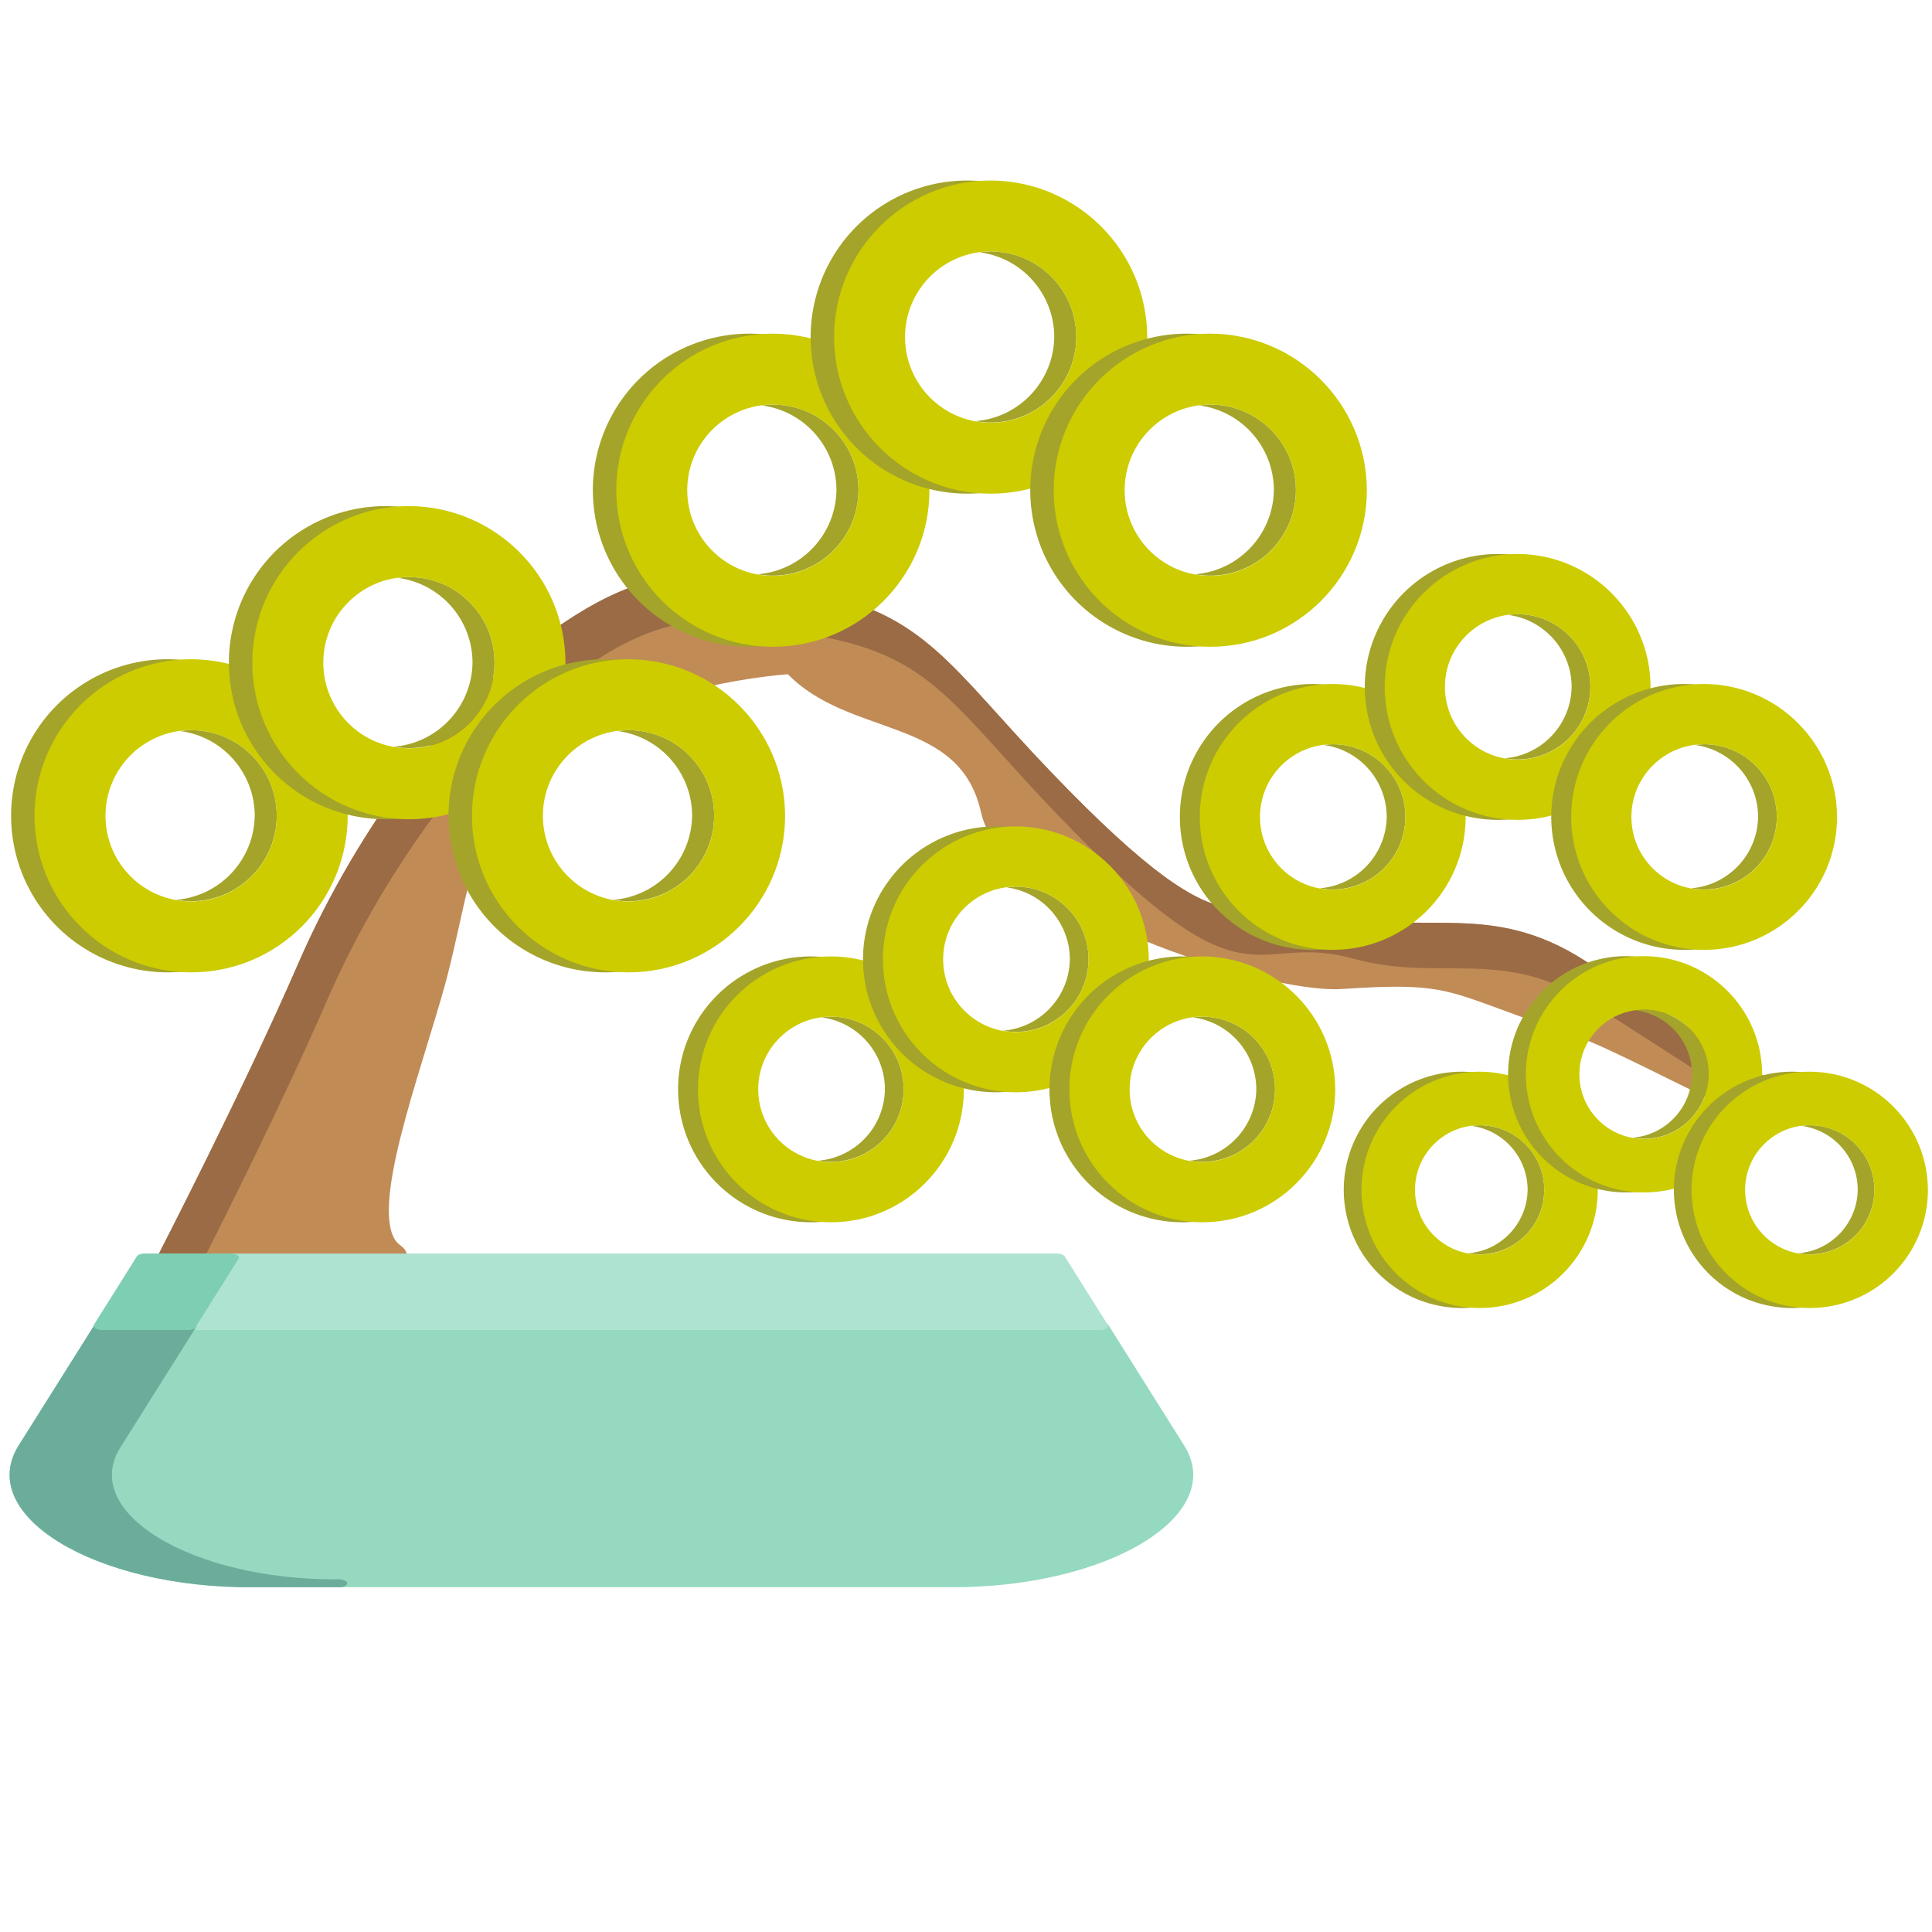
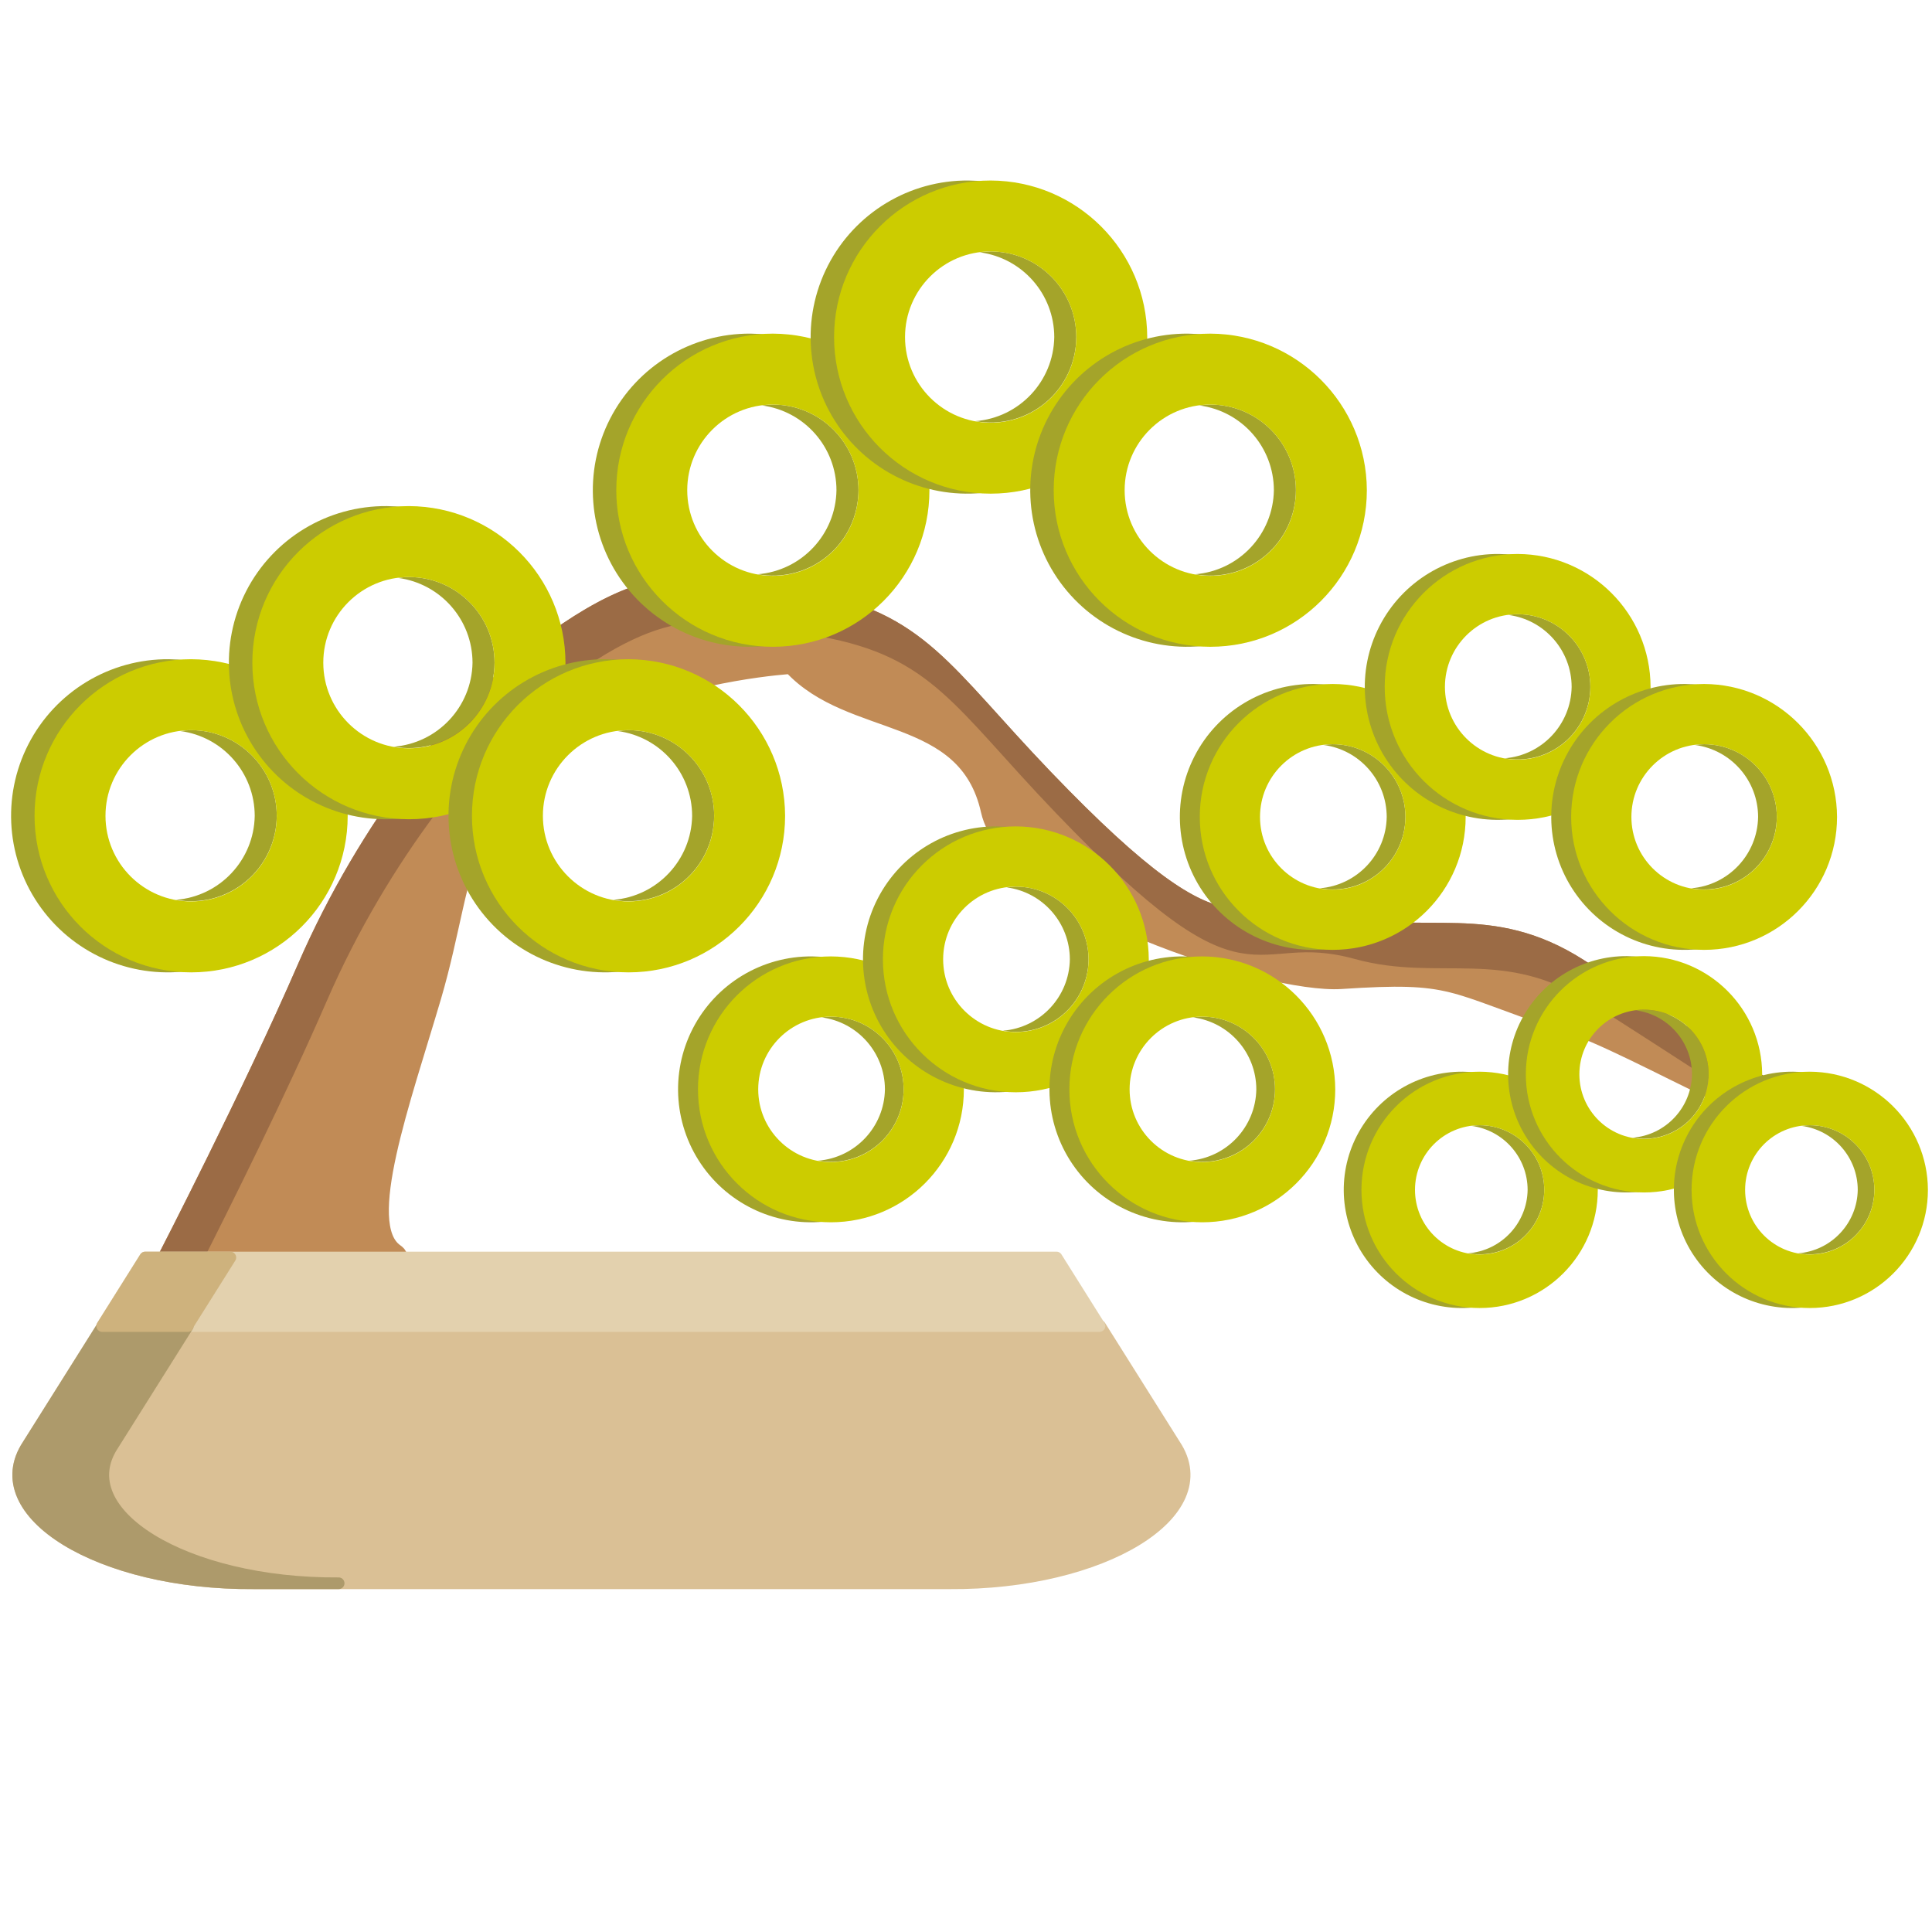
<svg xmlns="http://www.w3.org/2000/svg" width="500" height="500" viewBox="0 0 132.292 132.292" version="1.1" id="svg2515">
  <defs id="defs2512">
    <marker style="overflow:visible" id="Arrow1Sstart" refX="0.0" refY="0.0" orient="auto">
      <path transform="scale(0.2) translate(6,0)" style="fill-rule:evenodd;fill:context-stroke;stroke:context-stroke;stroke-width:1.0pt" d="M 0.0,0.0 L 5.0,-5.0 L -12.5,0.0 L 5.0,5.0 L 0.0,0.0 z " id="path24092" />
    </marker>
    <marker style="overflow:visible" id="Arrow1Mstart" refX="0.0" refY="0.0" orient="auto">
      <path transform="scale(0.4) translate(10,0)" style="fill-rule:evenodd;fill:context-stroke;stroke:context-stroke;stroke-width:1.0pt" d="M 0.0,0.0 L 5.0,-5.0 L -12.5,0.0 L 5.0,5.0 L 0.0,0.0 z " id="path24086" />
    </marker>
    <marker style="overflow:visible" id="Arrow1Lstart" refX="0.0" refY="0.0" orient="auto">
      <path transform="scale(0.8) translate(12.5,0)" style="fill-rule:evenodd;fill:context-stroke;stroke:context-stroke;stroke-width:1.0pt" d="M 0.0,0.0 L 5.0,-5.0 L -12.5,0.0 L 5.0,5.0 L 0.0,0.0 z " id="path24080" />
    </marker>
    <marker style="overflow:visible;" id="Arrow1Lend" refX="0.0" refY="0.0" orient="auto">
      <path transform="scale(0.8) rotate(180) translate(12.5,0)" style="fill-rule:evenodd;fill:context-stroke;stroke:context-stroke;stroke-width:1.0pt;" d="M 0.0,0.0 L 5.0,-5.0 L -12.5,0.0 L 5.0,5.0 L 0.0,0.0 z " id="path24083" />
    </marker>
  </defs>
  <g id="g12338" style="display:inline">
    <g id="g34574-0" style="display:inline" transform="translate(150.7611,39.43089)">
      <g id="g17906-6-8" transform="translate(31.33604,15.25146)" style="display:inline">
        <path style="fill:#c18b56;fill-opacity:1;stroke:#c18b56;stroke-width:1;stroke-linecap:round;stroke-linejoin:round;stroke-miterlimit:4;stroke-dasharray:none;stroke-opacity:1" d="m -170.836,31.514 c 0,0 5.849,-11.335 9.617,-20.013 4.222,-9.726 10.678,-17.575 15.086,-21.004 8.499,-6.61 11.335,-5.633 19.223,-4.208 7.888,1.425 9.451,4.977 16.407,12.226 13.553,14.125 12.704,7.787 20.241,9.867 5.725,1.579 10.117,-0.893 16.356,3.1 6.403,4.099 0,0 12.467,8.029 4.489,5.762 -8.625,-2.649 -13.75,-4.138 -7.795,-2.62 -7.275,-3.353 -15.072,-2.833 -4.982,0.332 -22.756,-5.327 -24.172,-11.696 -1.564,-7.039 -9.395,-5.408 -13.516,-9.877 0,0 -6.429,0.387 -11.956,2.859 -11.08,4.955 -9.877,10.916 -12.476,19.753 -2.101,7.145 -5.198,15.595 -2.599,17.414 2.599,1.819 -15.855,0.52 -15.855,0.52 z" id="path17902-7-4" />
        <path id="path17902-7-7-0" style="display:inline;fill:#9b6b45;fill-opacity:1;stroke:#9b6b45;stroke-width:3.78;stroke-linecap:round;stroke-linejoin:round;stroke-miterlimit:4;stroke-dasharray:none;stroke-opacity:1" d="m -388.848,1.9 c -13.242,-0.201 -24.957,4.212 -45.033,19.826 -16.66,12.957 -41.058,42.626 -57.016,79.385 -14.239,32.801 -36.348,75.641 -36.348,75.641 0,0 4.103,0.255 7.832,0.48 6.946,-13.711 21.905,-43.679 32.516,-68.121 15.958,-36.759 40.355,-66.428 57.016,-79.385 32.122,-24.983 42.841,-21.29 72.654,-15.904 29.814,5.386 35.723,18.813 62.01,46.209 51.223,53.385 48.014,29.432 76.502,37.291 21.636,5.969 38.239,-3.376 61.818,11.717 23.795,15.231 2.034,1.306 46.037,29.65 1.223,-0.676 0.52,-2.888 -2.92,-7.303 -47.118,-30.347 -22.915,-14.857 -47.117,-30.348 -23.58,-15.092 -40.182,-5.748 -61.818,-11.717 -28.488,-7.859 -25.279,16.094 -76.502,-37.291 -26.287,-27.396 -32.196,-40.823 -62.01,-46.209 -11.18,-2.02 -19.676,-3.801 -27.621,-3.922 z" transform="matrix(0.2645833,0,0,0.2645833,-31.33604,-15.25146)" />
      </g>
    </g>
-     <g id="g7501-0-6-2-1-0-2-8-5-9-3-3" transform="matrix(1.179469,0,0,0.5429139,50.66953,51.12935)" style="display:inline">
-       <path d="m 25.252,88.079 -4.346,-15.014 -0.028,0.007 H -36.967 l -0.028,-0.007 -4.346,15.014 c -2.596,8.537 4.163,17.572 13.102,17.434 h 40.39 c 8.939,0.138 15.699,-8.901 13.102,-17.434" style="fill:#95dac0;fill-opacity:1;fill-rule:nonzero;stroke:#95dac0;stroke-width:1;stroke-linecap:round;stroke-linejoin:round;stroke-miterlimit:4;stroke-dasharray:none;stroke-opacity:1" id="path566-1-1-4-9-8-0-1-2-5-7-3" />
-       <path d="m 18.376,64.426 h -52.906 l -2.498,8.64 0.028,0.007 h 57.845 l 0.028,-0.007 -2.498,-8.64" style="fill:#aee3d1;fill-opacity:1;fill-rule:nonzero;stroke:#aee3d1;stroke-width:1;stroke-linecap:round;stroke-linejoin:round;stroke-miterlimit:4;stroke-dasharray:none;stroke-opacity:1" id="path568-6-3-1-0-7-7-0-8-4-9-9" />
-       <path d="M -36.403,88.079 -32.06,73.072 H -36.967 l -0.028,-0.007 -4.346,15.014 c -2.596,8.537 4.163,17.572 13.102,17.434 h 4.939 C -32.237,105.651 -38.999,96.617 -36.403,88.079 v 0" style="fill:#6bad9a;fill-opacity:1;fill-rule:nonzero;stroke:#6bad9a;stroke-width:1;stroke-linecap:round;stroke-linejoin:round;stroke-miterlimit:4;stroke-dasharray:none;stroke-opacity:1" id="path580-2-7-5-6-4-43-5-7-1-3-5" />
-       <path d="m -29.587,64.426 h -4.942 l -2.498,8.64 0.028,0.007 h 4.939 l -0.028,-0.007 2.501,-8.64" style="fill:#7dceb2;fill-opacity:1;fill-rule:nonzero;stroke:#7dceb2;stroke-width:1;stroke-linecap:round;stroke-linejoin:round;stroke-miterlimit:4;stroke-dasharray:none;stroke-opacity:1" id="path582-2-9-1-5-2-4-2-4-5-7-4" />
+     <g id="g3660" transform="translate(-26.35807,-78.88304)" style="display:inline">
+       <path d="m 106.812,177.832 -5.126,-8.151 -0.033,0.004 H 33.426 l -0.033,-0.004 -5.126,8.151 c -3.062,4.635 4.91,9.54 15.454,9.465 h 47.638 c 10.544,0.075 18.516,-4.832 15.454,-9.465" style="display:inline;fill:#dac095;fill-opacity:1;fill-rule:nonzero;stroke:#dac095;stroke-width:0.8;stroke-linecap:round;stroke-linejoin:round;stroke-miterlimit:4;stroke-dasharray:none;stroke-opacity:1" id="path566-1-1-4-9-8-0-1-2-8" />
+       <path d="M 98.702,164.99 H 36.301 l -2.946,4.691 0.033,0.004 h 68.226 l 0.033,-0.004 -2.946,-4.691" style="display:inline;fill:#e3d1ae;fill-opacity:1;fill-rule:nonzero;stroke:#e3d1ae;stroke-width:0.8;stroke-linecap:round;stroke-linejoin:round;stroke-miterlimit:4;stroke-dasharray:none;stroke-opacity:1" id="path568-6-3-1-0-7-7-0-8-40" />
+       <path d="m 34.092,177.832 5.122,-8.148 h -5.788 l -0.033,-0.004 -5.126,8.151 c -3.062,4.635 4.91,9.54 15.454,9.465 h 5.825 c -10.54,0.075 -18.516,-4.83 -15.454,-9.465 v 0" style="display:inline;fill:#ad9a6b;fill-opacity:1;fill-rule:nonzero;stroke:#ad9a6b;stroke-width:0.8;stroke-linecap:round;stroke-linejoin:round;stroke-miterlimit:4;stroke-dasharray:none;stroke-opacity:1" id="path580-2-7-5-6-4-43-5-7-00" />
+       <path d="m 42.13,164.99 h -5.829 l -2.946,4.691 0.033,0.004 h 5.825 l -0.033,-0.004 2.95,-4.691" style="display:inline;fill:#ceb27d;fill-opacity:1;fill-rule:nonzero;stroke:#ceb27d;stroke-width:0.8;stroke-linecap:round;stroke-linejoin:round;stroke-miterlimit:4;stroke-dasharray:none;stroke-opacity:1" id="path582-2-9-1-5-2-4-2-4-2" />
    </g>
    <g id="g12336" transform="matrix(1.226454,0,0,1.226454,-62.41242,-22.23218)" />
    <g id="g5519-5-9-7" transform="matrix(0.3165697,0,0,0.3165697,82.23637,16.51365)" style="display:inline">
      <g id="g5395-44-6-6" transform="translate(-85.46042,22.38269)">
        <g id="g2523-0-9-1-5" transform="matrix(4.257718,0,0,4.257718,200.107,-35.74831)" style="display:inline">
          <g id="g3373-7-6-1-4" transform="matrix(-0.2095337,-0.00371336,0.00371336,-0.2095337,-91.22192,31.90476)">
            <g id="g2459-5-6-2-3-83" transform="matrix(0.4417475,0,0,0.4417475,-21.88336,22.16207)" style="display:inline">
              <path id="path14-1-6-5" style="fill:#a4a42a;fill-opacity:1;stroke-width:5.37" class="cls-2" d="m -393.278,217.701 a 85.921,85.921 0 1 0 -16.376,-170.403 85.921,85.921 0 0 1 7.412,169.988 86.243,86.243 0 0 0 8.965,0.414 z m -12.771,-38.713 a 46.988,46.988 0 0 0 5.928,-0.589 46.988,46.988 0 0 1 -41.661,-45.773 46.988,46.988 0 0 1 42.479,-46.881 46.988,46.988 0 0 0 -54.559,47.096 46.988,46.988 0 0 0 47.813,46.148 z" />
              <path id="path14-8-4-16-9-0" style="display:inline;fill:#cccc00;fill-opacity:1;stroke-width:5.37" class="cls-2" d="m -405.359,217.915 a 85.921,85.921 0 1 0 -87.43,-84.385 86.243,86.243 0 0 0 87.43,84.385 z m -0.69,-38.927 a 46.988,46.988 0 0 1 -47.813,-46.148 46.988,46.988 0 1 1 47.813,46.148 z" />
            </g>
          </g>
        </g>
      </g>
      <g id="g2523-0-6-3-1-6" transform="matrix(4.257718,0,0,4.257718,161.7566,-46.48624)" style="display:inline">
        <g id="g3373-7-9-9-5-6" transform="matrix(-0.2095337,-0.00371336,0.00371336,-0.2095337,-91.22192,31.90476)">
          <g id="g2459-5-6-1-4-5-0" transform="matrix(0.4417475,0,0,0.4417475,-21.88336,22.16207)" style="display:inline">
            <path id="path14-7-8-9-9" style="fill:#a4a42a;fill-opacity:1;stroke-width:5.37" class="cls-2" d="m -393.278,217.701 a 85.921,85.921 0 1 0 -16.376,-170.403 85.921,85.921 0 0 1 7.412,169.988 86.243,86.243 0 0 0 8.965,0.414 z m -12.771,-38.713 a 46.988,46.988 0 0 0 5.928,-0.589 46.988,46.988 0 0 1 -41.661,-45.773 46.988,46.988 0 0 1 42.479,-46.881 46.988,46.988 0 0 0 -54.559,47.096 46.988,46.988 0 0 0 47.813,46.148 z" />
            <path id="path14-8-4-0-4-7-83" style="display:inline;fill:#cccc00;fill-opacity:1;stroke-width:5.37" class="cls-2" d="m -405.359,217.915 a 85.921,85.921 0 1 0 -87.43,-84.385 86.243,86.243 0 0 0 87.43,84.385 z m -0.69,-38.927 a 46.988,46.988 0 0 1 -47.813,-46.148 46.988,46.988 0 1 1 47.813,46.148 z" />
          </g>
        </g>
      </g>
      <g id="g5395-9-2-2-8" style="display:inline" transform="translate(9.151695,22.38269)">
        <g id="g2523-0-1-8-7-78" transform="matrix(4.257718,0,0,4.257718,200.107,-35.74831)" style="display:inline">
          <g id="g3373-7-90-9-7-2" transform="matrix(-0.2095337,-0.00371336,0.00371336,-0.2095337,-91.22192,31.90476)">
            <g id="g2459-5-6-4-0-3-8" transform="matrix(0.4417475,0,0,0.4417475,-21.88336,22.16207)" style="display:inline">
              <path id="path14-73-8-8-4" style="fill:#a4a42a;fill-opacity:1;stroke-width:5.37" class="cls-2" d="m -393.278,217.701 a 85.921,85.921 0 1 0 -16.376,-170.403 85.921,85.921 0 0 1 7.412,169.988 86.243,86.243 0 0 0 8.965,0.414 z m -12.771,-38.713 a 46.988,46.988 0 0 0 5.928,-0.589 46.988,46.988 0 0 1 -41.661,-45.773 46.988,46.988 0 0 1 42.479,-46.881 46.988,46.988 0 0 0 -54.559,47.096 46.988,46.988 0 0 0 47.813,46.148 z" />
              <path id="path14-8-4-1-9-2-74" style="display:inline;fill:#cccc00;fill-opacity:1;stroke-width:5.37" class="cls-2" d="m -405.359,217.915 a 85.921,85.921 0 1 0 -87.43,-84.385 86.243,86.243 0 0 0 87.43,84.385 z m -0.69,-38.927 a 46.988,46.988 0 0 1 -47.813,-46.148 46.988,46.988 0 1 1 47.813,46.148 z" />
            </g>
          </g>
        </g>
      </g>
    </g>
    <g id="g5519-5-9-76" transform="matrix(0.3165697,0,0,0.3165697,42.40189,38.80779)" style="display:inline">
      <g id="g5395-44-6-44" transform="translate(-85.46042,22.38269)">
        <g id="g2523-0-9-1-75" transform="matrix(4.257718,0,0,4.257718,200.107,-35.74831)" style="display:inline">
          <g id="g3373-7-6-1-9" transform="matrix(-0.2095337,-0.00371336,0.00371336,-0.2095337,-91.22192,31.90476)">
            <g id="g2459-5-6-2-3-6" transform="matrix(0.4417475,0,0,0.4417475,-21.88336,22.16207)" style="display:inline">
              <path id="path14-1-6-8" style="fill:#a4a42a;fill-opacity:1;stroke-width:5.37" class="cls-2" d="m -393.278,217.701 a 85.921,85.921 0 1 0 -16.376,-170.403 85.921,85.921 0 0 1 7.412,169.988 86.243,86.243 0 0 0 8.965,0.414 z m -12.771,-38.713 a 46.988,46.988 0 0 0 5.928,-0.589 46.988,46.988 0 0 1 -41.661,-45.773 46.988,46.988 0 0 1 42.479,-46.881 46.988,46.988 0 0 0 -54.559,47.096 46.988,46.988 0 0 0 47.813,46.148 z" />
              <path id="path14-8-4-16-9-01" style="display:inline;fill:#cccc00;fill-opacity:1;stroke-width:5.37" class="cls-2" d="m -405.359,217.915 a 85.921,85.921 0 1 0 -87.43,-84.385 86.243,86.243 0 0 0 87.43,84.385 z m -0.69,-38.927 a 46.988,46.988 0 0 1 -47.813,-46.148 46.988,46.988 0 1 1 47.813,46.148 z" />
            </g>
          </g>
        </g>
      </g>
      <g id="g2523-0-6-3-1-47" transform="matrix(4.257718,0,0,4.257718,161.7566,-46.48624)" style="display:inline">
        <g id="g3373-7-9-9-5-42" transform="matrix(-0.2095337,-0.00371336,0.00371336,-0.2095337,-91.22192,31.90476)">
          <g id="g2459-5-6-1-4-5-9" transform="matrix(0.4417475,0,0,0.4417475,-21.88336,22.16207)" style="display:inline">
            <path id="path14-7-8-9-4" style="fill:#a4a42a;fill-opacity:1;stroke-width:5.37" class="cls-2" d="m -393.278,217.701 a 85.921,85.921 0 1 0 -16.376,-170.403 85.921,85.921 0 0 1 7.412,169.988 86.243,86.243 0 0 0 8.965,0.414 z m -12.771,-38.713 a 46.988,46.988 0 0 0 5.928,-0.589 46.988,46.988 0 0 1 -41.661,-45.773 46.988,46.988 0 0 1 42.479,-46.881 46.988,46.988 0 0 0 -54.559,47.096 46.988,46.988 0 0 0 47.813,46.148 z" />
            <path id="path14-8-4-0-4-7-3" style="display:inline;fill:#cccc00;fill-opacity:1;stroke-width:5.37" class="cls-2" d="m -405.359,217.915 a 85.921,85.921 0 1 0 -87.43,-84.385 86.243,86.243 0 0 0 87.43,84.385 z m -0.69,-38.927 a 46.988,46.988 0 0 1 -47.813,-46.148 46.988,46.988 0 1 1 47.813,46.148 z" />
          </g>
        </g>
      </g>
      <g id="g5395-9-2-2-28" style="display:inline" transform="translate(9.151695,22.38269)">
        <g id="g2523-0-1-8-7-0" transform="matrix(4.257718,0,0,4.257718,200.107,-35.74831)" style="display:inline">
          <g id="g3373-7-90-9-7-634" transform="matrix(-0.2095337,-0.00371336,0.00371336,-0.2095337,-91.22192,31.90476)">
            <g id="g2459-5-6-4-0-3-9" transform="matrix(0.4417475,0,0,0.4417475,-21.88336,22.16207)" style="display:inline">
              <path id="path14-73-8-8-74" style="fill:#a4a42a;fill-opacity:1;stroke-width:5.37" class="cls-2" d="m -393.278,217.701 a 85.921,85.921 0 1 0 -16.376,-170.403 85.921,85.921 0 0 1 7.412,169.988 86.243,86.243 0 0 0 8.965,0.414 z m -12.771,-38.713 a 46.988,46.988 0 0 0 5.928,-0.589 46.988,46.988 0 0 1 -41.661,-45.773 46.988,46.988 0 0 1 42.479,-46.881 46.988,46.988 0 0 0 -54.559,47.096 46.988,46.988 0 0 0 47.813,46.148 z" />
              <path id="path14-8-4-1-9-2-3" style="display:inline;fill:#cccc00;fill-opacity:1;stroke-width:5.37" class="cls-2" d="m -405.359,217.915 a 85.921,85.921 0 1 0 -87.43,-84.385 86.243,86.243 0 0 0 87.43,84.385 z m -0.69,-38.927 a 46.988,46.988 0 0 1 -47.813,-46.148 46.988,46.988 0 1 1 47.813,46.148 z" />
            </g>
          </g>
        </g>
      </g>
    </g>
    <g id="g5519-5-9-7-4" transform="matrix(0.2687856,0,0,0.2687856,116.1469,41.45918)" style="display:inline">
      <g id="g5395-44-6-6-8" transform="translate(-85.46042,22.38269)">
        <g id="g2523-0-9-1-5-5" transform="matrix(4.257718,0,0,4.257718,200.107,-35.74831)" style="display:inline">
          <g id="g3373-7-6-1-4-9" transform="matrix(-0.2095337,-0.00371336,0.00371336,-0.2095337,-91.22192,31.90476)">
            <g id="g2459-5-6-2-3-83-0" transform="matrix(0.4417475,0,0,0.4417475,-21.88336,22.16207)" style="display:inline">
              <path id="path14-1-6-5-4" style="fill:#a4a42a;fill-opacity:1;stroke-width:5.37" class="cls-2" d="m -393.278,217.701 a 85.921,85.921 0 1 0 -16.376,-170.403 85.921,85.921 0 0 1 7.412,169.988 86.243,86.243 0 0 0 8.965,0.414 z m -12.771,-38.713 a 46.988,46.988 0 0 0 5.928,-0.589 46.988,46.988 0 0 1 -41.661,-45.773 46.988,46.988 0 0 1 42.479,-46.881 46.988,46.988 0 0 0 -54.559,47.096 46.988,46.988 0 0 0 47.813,46.148 z" />
              <path id="path14-8-4-16-9-0-1" style="display:inline;fill:#cccc00;fill-opacity:1;stroke-width:5.37" class="cls-2" d="m -405.359,217.915 a 85.921,85.921 0 1 0 -87.43,-84.385 86.243,86.243 0 0 0 87.43,84.385 z m -0.69,-38.927 a 46.988,46.988 0 0 1 -47.813,-46.148 46.988,46.988 0 1 1 47.813,46.148 z" />
            </g>
          </g>
        </g>
      </g>
      <g id="g2523-0-6-3-1-6-5" transform="matrix(4.257718,0,0,4.257718,161.7566,-46.48624)" style="display:inline">
        <g id="g3373-7-9-9-5-6-9" transform="matrix(-0.2095337,-0.00371336,0.00371336,-0.2095337,-91.22192,31.90476)">
          <g id="g2459-5-6-1-4-5-0-2" transform="matrix(0.4417475,0,0,0.4417475,-21.88336,22.16207)" style="display:inline">
            <path id="path14-7-8-9-9-7" style="fill:#a4a42a;fill-opacity:1;stroke-width:5.37" class="cls-2" d="m -393.278,217.701 a 85.921,85.921 0 1 0 -16.376,-170.403 85.921,85.921 0 0 1 7.412,169.988 86.243,86.243 0 0 0 8.965,0.414 z m -12.771,-38.713 a 46.988,46.988 0 0 0 5.928,-0.589 46.988,46.988 0 0 1 -41.661,-45.773 46.988,46.988 0 0 1 42.479,-46.881 46.988,46.988 0 0 0 -54.559,47.096 46.988,46.988 0 0 0 47.813,46.148 z" />
            <path id="path14-8-4-0-4-7-83-4" style="display:inline;fill:#cccc00;fill-opacity:1;stroke-width:5.37" class="cls-2" d="m -405.359,217.915 a 85.921,85.921 0 1 0 -87.43,-84.385 86.243,86.243 0 0 0 87.43,84.385 z m -0.69,-38.927 a 46.988,46.988 0 0 1 -47.813,-46.148 46.988,46.988 0 1 1 47.813,46.148 z" />
          </g>
        </g>
      </g>
      <g id="g5395-9-2-2-8-5" style="display:inline" transform="translate(9.151695,22.38269)">
        <g id="g2523-0-1-8-7-78-1" transform="matrix(4.257718,0,0,4.257718,200.107,-35.74831)" style="display:inline">
          <g id="g3373-7-90-9-7-2-2" transform="matrix(-0.2095337,-0.00371336,0.00371336,-0.2095337,-91.22192,31.90476)">
            <g id="g2459-5-6-4-0-3-8-5" transform="matrix(0.4417475,0,0,0.4417475,-21.88336,22.16207)" style="display:inline">
              <path id="path14-73-8-8-4-5" style="fill:#a4a42a;fill-opacity:1;stroke-width:5.37" class="cls-2" d="m -393.278,217.701 a 85.921,85.921 0 1 0 -16.376,-170.403 85.921,85.921 0 0 1 7.412,169.988 86.243,86.243 0 0 0 8.965,0.414 z m -12.771,-38.713 a 46.988,46.988 0 0 0 5.928,-0.589 46.988,46.988 0 0 1 -41.661,-45.773 46.988,46.988 0 0 1 42.479,-46.881 46.988,46.988 0 0 0 -54.559,47.096 46.988,46.988 0 0 0 47.813,46.148 z" />
              <path id="path14-8-4-1-9-2-74-2" style="display:inline;fill:#cccc00;fill-opacity:1;stroke-width:5.37" class="cls-2" d="m -405.359,217.915 a 85.921,85.921 0 1 0 -87.43,-84.385 86.243,86.243 0 0 0 87.43,84.385 z m -0.69,-38.927 a 46.988,46.988 0 0 1 -47.813,-46.148 46.988,46.988 0 1 1 47.813,46.148 z" />
            </g>
          </g>
        </g>
      </g>
    </g>
    <g id="g5519-5-9-7-4-8" transform="matrix(0.2389206,0,0,0.2389206,123.4406,68.6042)" style="display:inline">
      <g id="g5395-44-6-6-8-8" transform="translate(-85.46042,22.38269)">
        <g id="g2523-0-9-1-5-5-8" transform="matrix(4.257718,0,0,4.257718,200.107,-35.74831)" style="display:inline">
          <g id="g3373-7-6-1-4-9-7" transform="matrix(-0.2095337,-0.00371336,0.00371336,-0.2095337,-91.22192,31.90476)">
            <g id="g2459-5-6-2-3-83-0-61" transform="matrix(0.4417475,0,0,0.4417475,-21.88336,22.16207)" style="display:inline">
              <path id="path14-1-6-5-4-5" style="fill:#a4a42a;fill-opacity:1;stroke-width:5.37" class="cls-2" d="m -393.278,217.701 a 85.921,85.921 0 1 0 -16.376,-170.403 85.921,85.921 0 0 1 7.412,169.988 86.243,86.243 0 0 0 8.965,0.414 z m -12.771,-38.713 a 46.988,46.988 0 0 0 5.928,-0.589 46.988,46.988 0 0 1 -41.661,-45.773 46.988,46.988 0 0 1 42.479,-46.881 46.988,46.988 0 0 0 -54.559,47.096 46.988,46.988 0 0 0 47.813,46.148 z" />
              <path id="path14-8-4-16-9-0-1-7" style="display:inline;fill:#cccc00;fill-opacity:1;stroke-width:5.37" class="cls-2" d="m -405.359,217.915 a 85.921,85.921 0 1 0 -87.43,-84.385 86.243,86.243 0 0 0 87.43,84.385 z m -0.69,-38.927 a 46.988,46.988 0 0 1 -47.813,-46.148 46.988,46.988 0 1 1 47.813,46.148 z" />
            </g>
          </g>
        </g>
      </g>
      <g id="g2523-0-6-3-1-6-5-4" transform="matrix(4.257718,0,0,4.257718,161.7566,-46.48624)" style="display:inline">
        <g id="g3373-7-9-9-5-6-9-0" transform="matrix(-0.2095337,-0.00371336,0.00371336,-0.2095337,-91.22192,31.90476)">
          <g id="g2459-5-6-1-4-5-0-2-7" transform="matrix(0.4417475,0,0,0.4417475,-21.88336,22.16207)" style="display:inline">
            <path id="path14-7-8-9-9-7-99" style="fill:#a4a42a;fill-opacity:1;stroke-width:5.37" class="cls-2" d="m -393.278,217.701 a 85.921,85.921 0 1 0 -16.376,-170.403 85.921,85.921 0 0 1 7.412,169.988 86.243,86.243 0 0 0 8.965,0.414 z m -12.771,-38.713 a 46.988,46.988 0 0 0 5.928,-0.589 46.988,46.988 0 0 1 -41.661,-45.773 46.988,46.988 0 0 1 42.479,-46.881 46.988,46.988 0 0 0 -54.559,47.096 46.988,46.988 0 0 0 47.813,46.148 z" />
            <path id="path14-8-4-0-4-7-83-4-9" style="display:inline;fill:#cccc00;fill-opacity:1;stroke-width:5.37" class="cls-2" d="m -405.359,217.915 a 85.921,85.921 0 1 0 -87.43,-84.385 86.243,86.243 0 0 0 87.43,84.385 z m -0.69,-38.927 a 46.988,46.988 0 0 1 -47.813,-46.148 46.988,46.988 0 1 1 47.813,46.148 z" />
          </g>
        </g>
      </g>
      <g id="g5395-9-2-2-8-5-6" style="display:inline" transform="translate(9.151695,22.38269)">
        <g id="g2523-0-1-8-7-78-1-6" transform="matrix(4.257718,0,0,4.257718,200.107,-35.74831)" style="display:inline">
          <g id="g3373-7-90-9-7-2-2-4" transform="matrix(-0.2095337,-0.00371336,0.00371336,-0.2095337,-91.22192,31.90476)">
            <g id="g2459-5-6-4-0-3-8-5-9" transform="matrix(0.4417475,0,0,0.4417475,-21.88336,22.16207)" style="display:inline">
              <path id="path14-73-8-8-4-5-5" style="fill:#a4a42a;fill-opacity:1;stroke-width:5.37" class="cls-2" d="m -393.278,217.701 a 85.921,85.921 0 1 0 -16.376,-170.403 85.921,85.921 0 0 1 7.412,169.988 86.243,86.243 0 0 0 8.965,0.414 z m -12.771,-38.713 a 46.988,46.988 0 0 0 5.928,-0.589 46.988,46.988 0 0 1 -41.661,-45.773 46.988,46.988 0 0 1 42.479,-46.881 46.988,46.988 0 0 0 -54.559,47.096 46.988,46.988 0 0 0 47.813,46.148 z" />
              <path id="path14-8-4-1-9-2-74-2-4" style="display:inline;fill:#cccc00;fill-opacity:1;stroke-width:5.37" class="cls-2" d="m -405.359,217.915 a 85.921,85.921 0 1 0 -87.43,-84.385 86.243,86.243 0 0 0 87.43,84.385 z m -0.69,-38.927 a 46.988,46.988 0 0 1 -47.813,-46.148 46.988,46.988 0 1 1 47.813,46.148 z" />
            </g>
          </g>
        </g>
      </g>
    </g>
    <g id="g5519-5-9-7-4-1" transform="matrix(0.2687856,0,0,0.2687856,81.7873,60.11317)" style="display:inline">
      <g id="g5395-44-6-6-8-0" transform="translate(-85.46042,22.38269)">
        <g id="g2523-0-9-1-5-5-4" transform="matrix(4.257718,0,0,4.257718,200.107,-35.74831)" style="display:inline">
          <g id="g3373-7-6-1-4-9-9" transform="matrix(-0.2095337,-0.00371336,0.00371336,-0.2095337,-91.22192,31.90476)">
            <g id="g2459-5-6-2-3-83-0-6" transform="matrix(0.4417475,0,0,0.4417475,-21.88336,22.16207)" style="display:inline">
              <path id="path14-1-6-5-4-3" style="fill:#a4a42a;fill-opacity:1;stroke-width:5.37" class="cls-2" d="m -393.278,217.701 a 85.921,85.921 0 1 0 -16.376,-170.403 85.921,85.921 0 0 1 7.412,169.988 86.243,86.243 0 0 0 8.965,0.414 z m -12.771,-38.713 a 46.988,46.988 0 0 0 5.928,-0.589 46.988,46.988 0 0 1 -41.661,-45.773 46.988,46.988 0 0 1 42.479,-46.881 46.988,46.988 0 0 0 -54.559,47.096 46.988,46.988 0 0 0 47.813,46.148 z" />
              <path id="path14-8-4-16-9-0-1-4" style="display:inline;fill:#cccc00;fill-opacity:1;stroke-width:5.37" class="cls-2" d="m -405.359,217.915 a 85.921,85.921 0 1 0 -87.43,-84.385 86.243,86.243 0 0 0 87.43,84.385 z m -0.69,-38.927 a 46.988,46.988 0 0 1 -47.813,-46.148 46.988,46.988 0 1 1 47.813,46.148 z" />
            </g>
          </g>
        </g>
      </g>
      <g id="g2523-0-6-3-1-6-5-8" transform="matrix(4.257718,0,0,4.257718,161.7566,-46.48624)" style="display:inline">
        <g id="g3373-7-9-9-5-6-9-5" transform="matrix(-0.2095337,-0.00371336,0.00371336,-0.2095337,-91.22192,31.90476)">
          <g id="g2459-5-6-1-4-5-0-2-4" transform="matrix(0.4417475,0,0,0.4417475,-21.88336,22.16207)" style="display:inline">
            <path id="path14-7-8-9-9-7-9" style="fill:#a4a42a;fill-opacity:1;stroke-width:5.37" class="cls-2" d="m -393.278,217.701 a 85.921,85.921 0 1 0 -16.376,-170.403 85.921,85.921 0 0 1 7.412,169.988 86.243,86.243 0 0 0 8.965,0.414 z m -12.771,-38.713 a 46.988,46.988 0 0 0 5.928,-0.589 46.988,46.988 0 0 1 -41.661,-45.773 46.988,46.988 0 0 1 42.479,-46.881 46.988,46.988 0 0 0 -54.559,47.096 46.988,46.988 0 0 0 47.813,46.148 z" />
            <path id="path14-8-4-0-4-7-83-4-1" style="display:inline;fill:#cccc00;fill-opacity:1;stroke-width:5.37" class="cls-2" d="m -405.359,217.915 a 85.921,85.921 0 1 0 -87.43,-84.385 86.243,86.243 0 0 0 87.43,84.385 z m -0.69,-38.927 a 46.988,46.988 0 0 1 -47.813,-46.148 46.988,46.988 0 1 1 47.813,46.148 z" />
          </g>
        </g>
      </g>
      <g id="g5395-9-2-2-8-5-2" style="display:inline" transform="translate(9.151695,22.38269)">
        <g id="g2523-0-1-8-7-78-1-4" transform="matrix(4.257718,0,0,4.257718,200.107,-35.74831)" style="display:inline">
          <g id="g3373-7-90-9-7-2-2-2" transform="matrix(-0.2095337,-0.00371336,0.00371336,-0.2095337,-91.22192,31.90476)">
            <g id="g2459-5-6-4-0-3-8-5-4" transform="matrix(0.4417475,0,0,0.4417475,-21.88336,22.16207)" style="display:inline">
              <path id="path14-73-8-8-4-5-1" style="fill:#a4a42a;fill-opacity:1;stroke-width:5.37" class="cls-2" d="m -393.278,217.701 a 85.921,85.921 0 1 0 -16.376,-170.403 85.921,85.921 0 0 1 7.412,169.988 86.243,86.243 0 0 0 8.965,0.414 z m -12.771,-38.713 a 46.988,46.988 0 0 0 5.928,-0.589 46.988,46.988 0 0 1 -41.661,-45.773 46.988,46.988 0 0 1 42.479,-46.881 46.988,46.988 0 0 0 -54.559,47.096 46.988,46.988 0 0 0 47.813,46.148 z" />
              <path id="path14-8-4-1-9-2-74-2-2" style="display:inline;fill:#cccc00;fill-opacity:1;stroke-width:5.37" class="cls-2" d="m -405.359,217.915 a 85.921,85.921 0 1 0 -87.43,-84.385 86.243,86.243 0 0 0 87.43,84.385 z m -0.69,-38.927 a 46.988,46.988 0 0 1 -47.813,-46.148 46.988,46.988 0 1 1 47.813,46.148 z" />
            </g>
          </g>
        </g>
      </g>
    </g>
  </g>
</svg>
